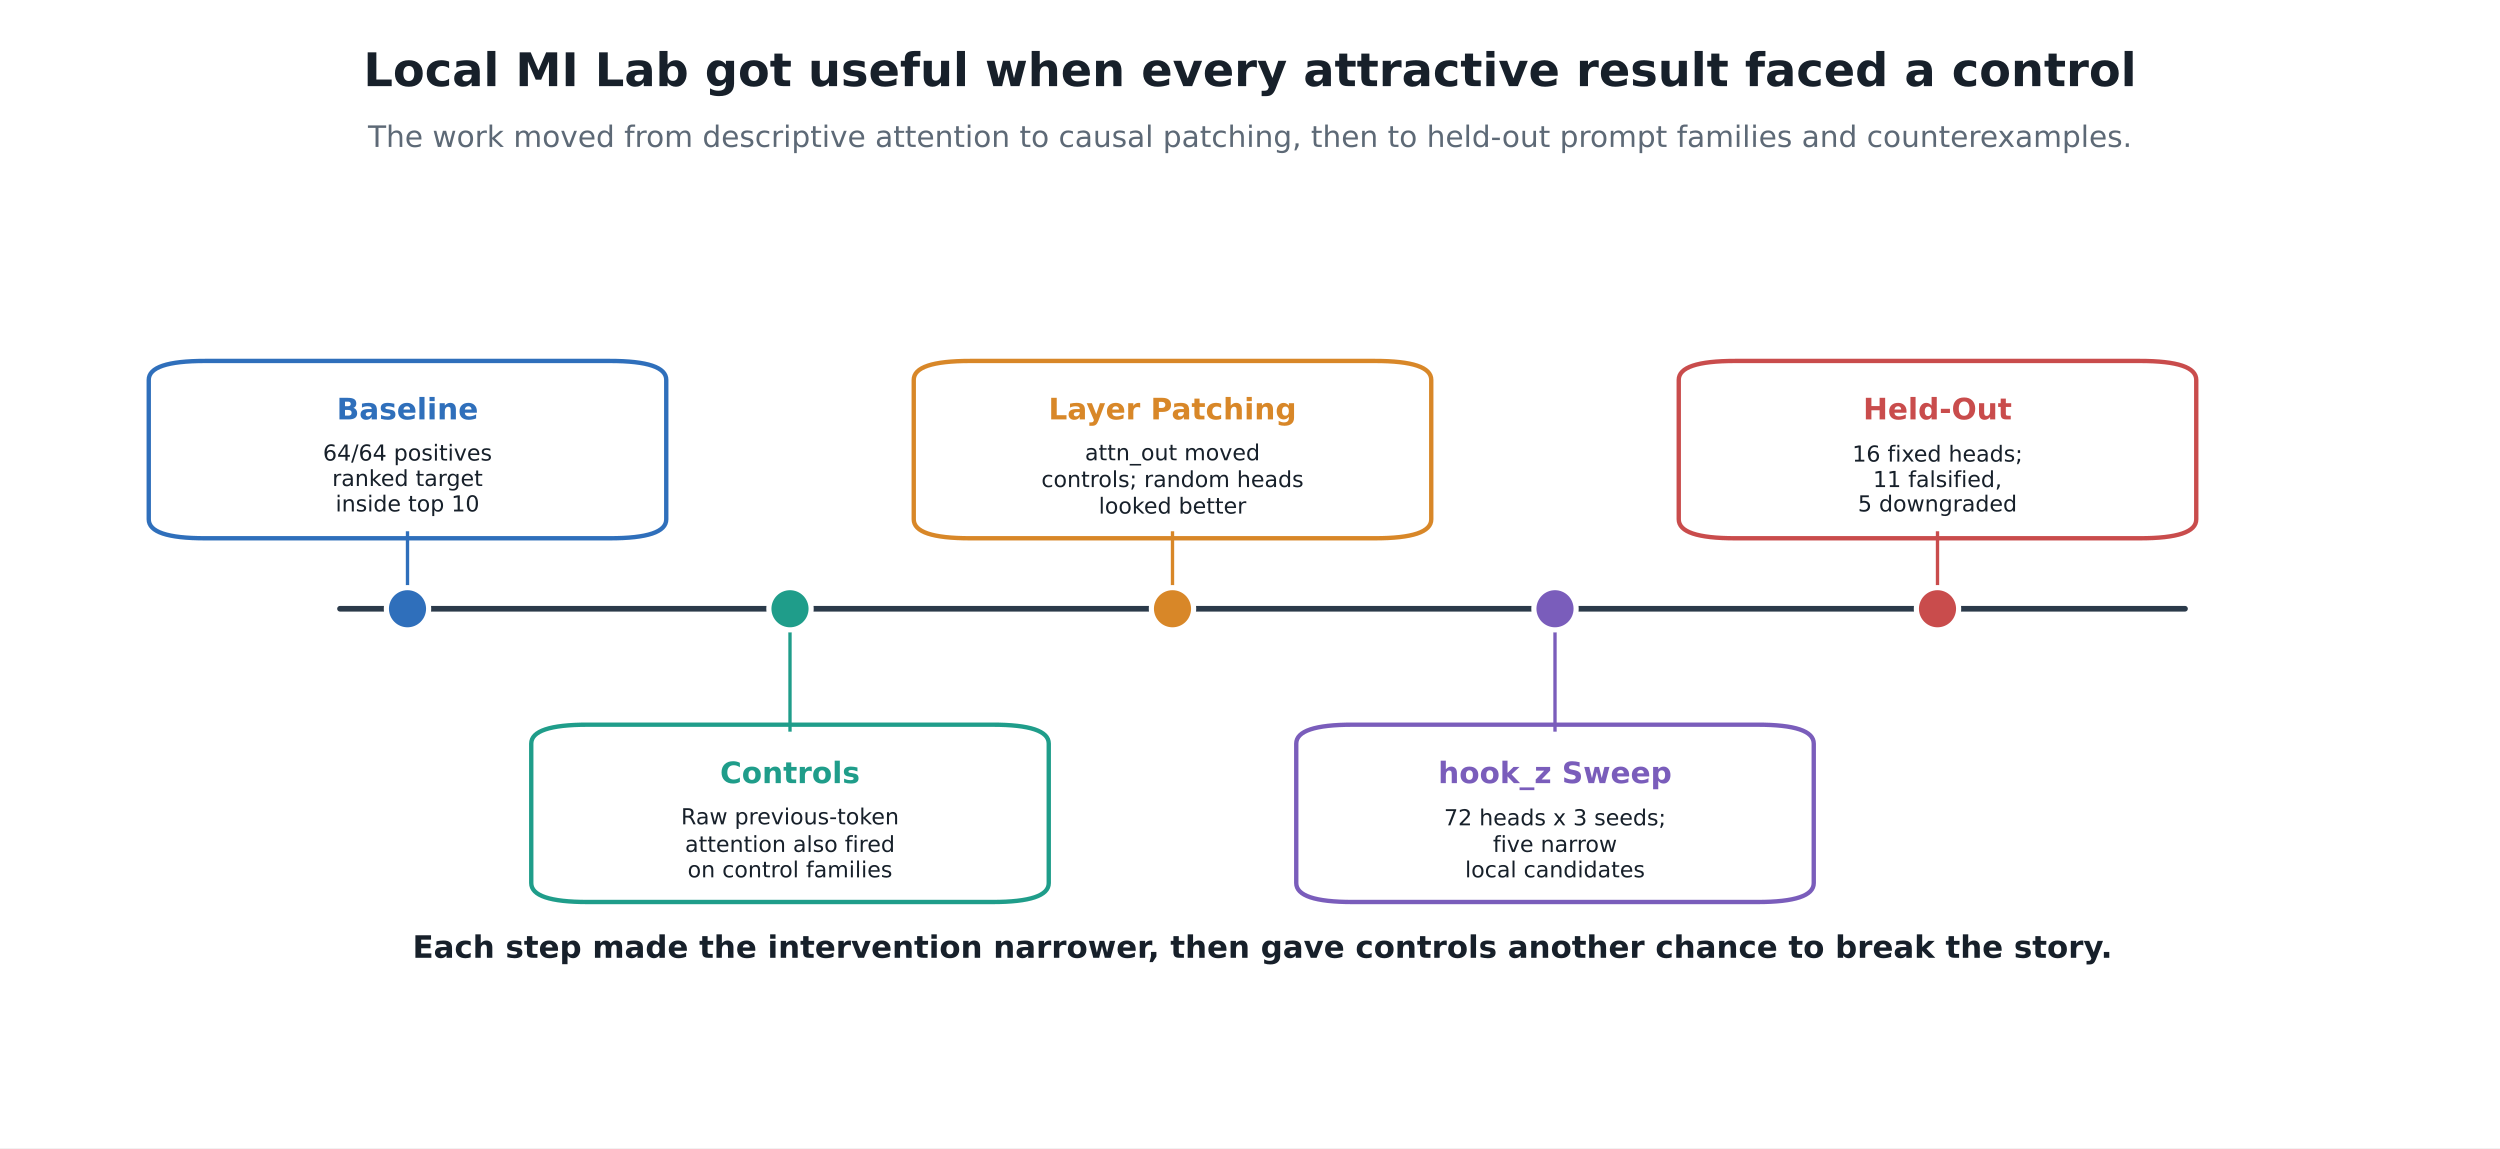
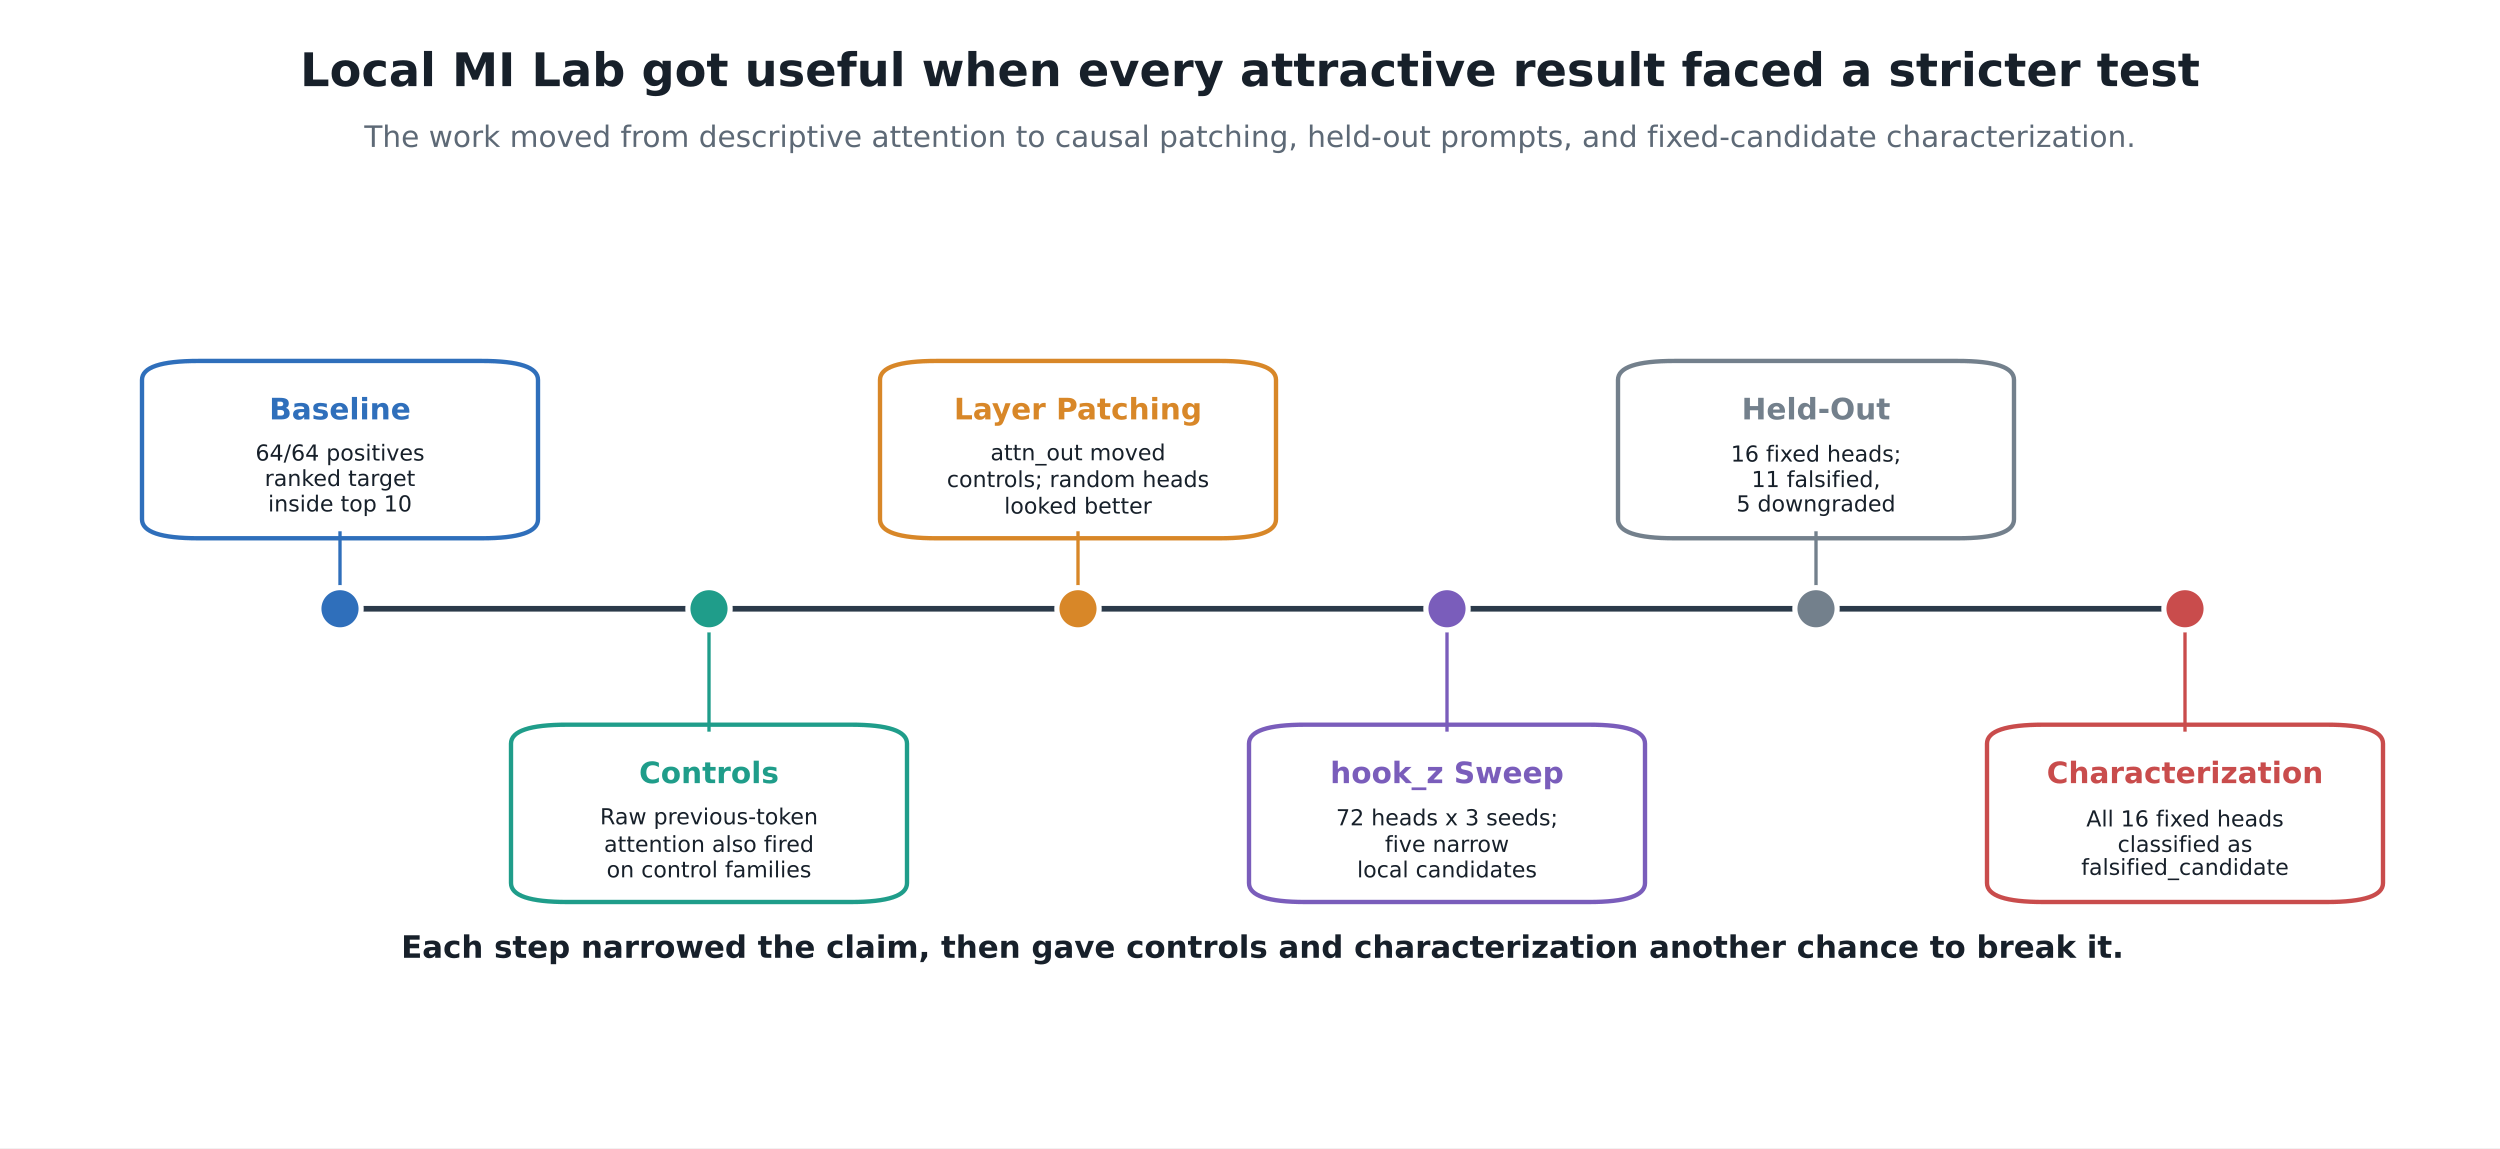
<svg xmlns="http://www.w3.org/2000/svg" xmlns:xlink="http://www.w3.org/1999/xlink" width="972pt" height="446.4pt" viewBox="0 0 972 446.4" version="1.1">
  <defs>
    <style type="text/css">*{stroke-linejoin: round; stroke-linecap: butt}</style>
  </defs>
  <g id="figure_1">
    <g id="patch_1">
      <path d="M 0 446.4  L 972 446.4  L 972 0  L 0 0  z " style="fill: #ffffff" />
    </g>
    <g id="axes_1">
      <g id="patch_2">
-         <path d="M 79.704 209.281  L 237.168 209.281  Q 259.038 209.281 259.038 201.916  L 259.038 147.705  Q 259.038 140.339 237.168 140.339  L 79.704 140.339  Q 57.834 140.339 57.834 147.705  L 57.834 201.916  Q 57.834 209.281 79.704 209.281  z " clip-path="url(#p5233c035fa)" style="fill: #ffffff; stroke: #2f6fbb; stroke-width: 1.7; stroke-linejoin: miter" />
+         <path d="M 77.08 209.281  L 187.304 209.281  Q 209.174 209.281 209.174 201.916  L 209.174 147.705  Q 209.174 140.339 187.304 140.339  L 77.08 140.339  Q 55.21 140.339 55.21 147.705  L 55.21 201.916  Q 55.21 209.281 77.08 209.281  z " clip-path="url(#p96f912d90a)" style="fill: #ffffff; stroke: #2f6fbb; stroke-width: 1.7; stroke-linejoin: miter" />
      </g>
      <g id="patch_3">
-         <path d="M 228.42 350.701  L 385.884 350.701  Q 407.754 350.701 407.754 343.335  L 407.754 289.124  Q 407.754 281.759 385.884 281.759  L 228.42 281.759  Q 206.55 281.759 206.55 289.124  L 206.55 343.335  Q 206.55 350.701 228.42 350.701  z " clip-path="url(#p5233c035fa)" style="fill: #ffffff; stroke: #1f9d8a; stroke-width: 1.7; stroke-linejoin: miter" />
+         <path d="M 220.547 350.701  L 330.772 350.701  Q 352.642 350.701 352.642 343.335  L 352.642 289.124  Q 352.642 281.759 330.772 281.759  L 220.547 281.759  Q 198.677 281.759 198.677 289.124  L 198.677 343.335  Q 198.677 350.701 220.547 350.701  z " clip-path="url(#p96f912d90a)" style="fill: #ffffff; stroke: #1f9d8a; stroke-width: 1.7; stroke-linejoin: miter" />
      </g>
      <g id="patch_4">
-         <path d="M 377.136 209.281  L 534.6 209.281  Q 556.47 209.281 556.47 201.916  L 556.47 147.705  Q 556.47 140.339 534.6 140.339  L 377.136 140.339  Q 355.266 140.339 355.266 147.705  L 355.266 201.916  Q 355.266 209.281 377.136 209.281  z " clip-path="url(#p5233c035fa)" style="fill: #ffffff; stroke: #d88728; stroke-width: 1.7; stroke-linejoin: miter" />
+         <path d="M 364.014 209.281  L 474.239 209.281  Q 496.109 209.281 496.109 201.916  L 496.109 147.705  Q 496.109 140.339 474.239 140.339  L 364.014 140.339  Q 342.144 140.339 342.144 147.705  L 342.144 201.916  Q 342.144 209.281 364.014 209.281  z " clip-path="url(#p96f912d90a)" style="fill: #ffffff; stroke: #d88728; stroke-width: 1.7; stroke-linejoin: miter" />
      </g>
      <g id="patch_5">
-         <path d="M 525.852 350.701  L 683.316 350.701  Q 705.186 350.701 705.186 343.335  L 705.186 289.124  Q 705.186 281.759 683.316 281.759  L 525.852 281.759  Q 503.982 281.759 503.982 289.124  L 503.982 343.335  Q 503.982 350.701 525.852 350.701  z " clip-path="url(#p5233c035fa)" style="fill: #ffffff; stroke: #7a5dbb; stroke-width: 1.7; stroke-linejoin: miter" />
+         <path d="M 507.481 350.701  L 617.706 350.701  Q 639.576 350.701 639.576 343.335  L 639.576 289.124  Q 639.576 281.759 617.706 281.759  L 507.481 281.759  Q 485.611 281.759 485.611 289.124  L 485.611 343.335  Q 485.611 350.701 507.481 350.701  z " clip-path="url(#p96f912d90a)" style="fill: #ffffff; stroke: #7a5dbb; stroke-width: 1.7; stroke-linejoin: miter" />
      </g>
      <g id="patch_6">
-         <path d="M 674.568 209.281  L 832.032 209.281  Q 853.902 209.281 853.902 201.916  L 853.902 147.705  Q 853.902 140.339 832.032 140.339  L 674.568 140.339  Q 652.698 140.339 652.698 147.705  L 652.698 201.916  Q 652.698 209.281 674.568 209.281  z " clip-path="url(#p5233c035fa)" style="fill: #ffffff; stroke: #c94c4c; stroke-width: 1.7; stroke-linejoin: miter" />
+         <path d="M 650.948 209.281  L 761.173 209.281  Q 783.043 209.281 783.043 201.916  L 783.043 147.705  Q 783.043 140.339 761.173 140.339  L 650.948 140.339  Q 629.078 140.339 629.078 147.705  L 629.078 201.916  Q 629.078 209.281 650.948 209.281  z " clip-path="url(#p96f912d90a)" style="fill: #ffffff; stroke: #73808c; stroke-width: 1.7; stroke-linejoin: miter" />
+       </g>
+       <g id="patch_7">
+         <path d="M 794.416 350.701  L 904.64 350.701  Q 926.51 350.701 926.51 343.335  L 926.51 289.124  Q 926.51 281.759 904.64 281.759  L 794.416 281.759  Q 772.546 281.759 772.546 289.124  L 772.546 343.335  Q 772.546 350.701 794.416 350.701  z " clip-path="url(#p96f912d90a)" style="fill: #ffffff; stroke: #c94c4c; stroke-width: 1.7; stroke-linejoin: miter" />
      </g>
      <g id="line2d_1">
-         <path d="M 132.192 236.681  L 849.528 236.681  " clip-path="url(#p5233c035fa)" style="fill: none; stroke: #2b3a4a; stroke-width: 2.2; stroke-linecap: round" />
+         <path d="M 132.192 236.681  L 849.528 236.681  " clip-path="url(#p96f912d90a)" style="fill: none; stroke: #2b3a4a; stroke-width: 2.2; stroke-linecap: round" />
      </g>
      <g id="line2d_2">
-         <path d="M 158.436 229.316  L 158.436 207.219  " clip-path="url(#p5233c035fa)" style="fill: none; stroke: #2f6fbb; stroke-width: 1.3; stroke-linecap: square" />
+         <path d="M 132.192 229.316  L 132.192 207.219  " clip-path="url(#p96f912d90a)" style="fill: none; stroke: #2f6fbb; stroke-width: 1.3; stroke-linecap: square" />
      </g>
      <g id="line2d_3">
-         <path d="M 307.152 244.047  L 307.152 283.821  " clip-path="url(#p5233c035fa)" style="fill: none; stroke: #1f9d8a; stroke-width: 1.3; stroke-linecap: square" />
+         <path d="M 275.659 244.047  L 275.659 283.821  " clip-path="url(#p96f912d90a)" style="fill: none; stroke: #1f9d8a; stroke-width: 1.3; stroke-linecap: square" />
      </g>
      <g id="line2d_4">
-         <path d="M 455.868 229.316  L 455.868 207.219  " clip-path="url(#p5233c035fa)" style="fill: none; stroke: #d88728; stroke-width: 1.3; stroke-linecap: square" />
+         <path d="M 419.126 229.316  L 419.126 207.219  " clip-path="url(#p96f912d90a)" style="fill: none; stroke: #d88728; stroke-width: 1.3; stroke-linecap: square" />
      </g>
      <g id="line2d_5">
-         <path d="M 604.584 244.047  L 604.584 283.821  " clip-path="url(#p5233c035fa)" style="fill: none; stroke: #7a5dbb; stroke-width: 1.3; stroke-linecap: square" />
+         <path d="M 562.594 244.047  L 562.594 283.821  " clip-path="url(#p96f912d90a)" style="fill: none; stroke: #7a5dbb; stroke-width: 1.3; stroke-linecap: square" />
      </g>
      <g id="line2d_6">
-         <path d="M 753.3 229.316  L 753.3 207.219  " clip-path="url(#p5233c035fa)" style="fill: none; stroke: #c94c4c; stroke-width: 1.3; stroke-linecap: square" />
+         <path d="M 706.061 229.316  L 706.061 207.219  " clip-path="url(#p96f912d90a)" style="fill: none; stroke: #73808c; stroke-width: 1.3; stroke-linecap: square" />
+       </g>
+       <g id="line2d_7">
+         <path d="M 849.528 244.047  L 849.528 283.821  " clip-path="url(#p96f912d90a)" style="fill: none; stroke: #c94c4c; stroke-width: 1.3; stroke-linecap: square" />
      </g>
      <g id="text_1">
-         <text style="font-weight: 700; font-size: 11.5px; font-family: 'DejaVu Sans'; text-anchor: middle; fill: #2f6fbb" x="158.436" y="163.067" transform="rotate(-0 158.436 163.0668)">Baseline</text>
+         <text style="font-weight: 700; font-size: 11.5px; font-family: 'DejaVu Sans'; text-anchor: middle; fill: #2f6fbb" x="132.192" y="163.067" transform="rotate(-0 132.192 163.0668)">Baseline</text>
      </g>
      <g id="text_2">
-         <text style="font-size: 8.6px; font-family: 'DejaVu Sans'; fill: #17202a" transform="translate(125.5706 179.0783)">64/64 positives</text>
-         <text style="font-size: 8.6px; font-family: 'DejaVu Sans'; fill: #17202a" transform="translate(129.1543 188.9683)">ranked target</text>
-         <text style="font-size: 8.6px; font-family: 'DejaVu Sans'; fill: #17202a" transform="translate(130.4544 198.8583)">inside top 10</text>
+         <text style="font-size: 8.6px; font-family: 'DejaVu Sans'; fill: #17202a" transform="translate(99.32656 179.0783)">64/64 positives</text>
+         <text style="font-size: 8.6px; font-family: 'DejaVu Sans'; fill: #17202a" transform="translate(102.9103 188.9683)">ranked target</text>
+         <text style="font-size: 8.6px; font-family: 'DejaVu Sans'; fill: #17202a" transform="translate(104.2104 198.8583)">inside top 10</text>
      </g>
      <g id="text_3">
-         <text style="font-weight: 700; font-size: 11.5px; font-family: 'DejaVu Sans'; text-anchor: middle; fill: #1f9d8a" x="307.152" y="304.486" transform="rotate(-0 307.152 304.4863)">Controls</text>
+         <text style="font-weight: 700; font-size: 11.5px; font-family: 'DejaVu Sans'; text-anchor: middle; fill: #1f9d8a" x="275.659" y="304.486" transform="rotate(-0 275.6592 304.4863)">Controls</text>
      </g>
      <g id="text_4">
-         <text style="font-size: 8.6px; font-family: 'DejaVu Sans'; fill: #17202a" transform="translate(264.7802 320.4978)">Raw previous-token</text>
-         <text style="font-size: 8.6px; font-family: 'DejaVu Sans'; fill: #17202a" transform="translate(266.347 331.2209)">attention also fired</text>
-         <text style="font-size: 8.6px; font-family: 'DejaVu Sans'; fill: #17202a" transform="translate(267.3508 341.1109)">on control families</text>
+         <text style="font-size: 8.6px; font-family: 'DejaVu Sans'; fill: #17202a" transform="translate(233.2874 320.4978)">Raw previous-token</text>
+         <text style="font-size: 8.6px; font-family: 'DejaVu Sans'; fill: #17202a" transform="translate(234.8542 331.2209)">attention also fired</text>
+         <text style="font-size: 8.6px; font-family: 'DejaVu Sans'; fill: #17202a" transform="translate(235.858 341.1109)">on control families</text>
      </g>
      <g id="text_5">
-         <text style="font-weight: 700; font-size: 11.5px; font-family: 'DejaVu Sans'; text-anchor: middle; fill: #d88728" x="455.868" y="163.067" transform="rotate(-0 455.868 163.0668)">Layer Patching</text>
+         <text style="font-weight: 700; font-size: 11.5px; font-family: 'DejaVu Sans'; text-anchor: middle; fill: #d88728" x="419.126" y="163.067" transform="rotate(-0 419.1264 163.0668)">Layer Patching</text>
      </g>
      <g id="text_6">
-         <text style="font-size: 8.6px; font-family: 'DejaVu Sans'; fill: #17202a" transform="translate(421.8375 178.9587)">attn_out moved</text>
-         <text style="font-size: 8.6px; font-family: 'DejaVu Sans'; fill: #17202a" transform="translate(404.8881 189.3627)">controls; random heads</text>
-         <text style="font-size: 8.6px; font-family: 'DejaVu Sans'; fill: #17202a" transform="translate(427.1715 199.6914)">looked better</text>
+         <text style="font-size: 8.6px; font-family: 'DejaVu Sans'; fill: #17202a" transform="translate(385.0959 178.9587)">attn_out moved</text>
+         <text style="font-size: 8.6px; font-family: 'DejaVu Sans'; fill: #17202a" transform="translate(368.1465 189.3627)">controls; random heads</text>
+         <text style="font-size: 8.6px; font-family: 'DejaVu Sans'; fill: #17202a" transform="translate(390.4299 199.6914)">looked better</text>
      </g>
      <g id="text_7">
-         <text style="font-weight: 700; font-size: 11.5px; font-family: 'DejaVu Sans'; text-anchor: middle; fill: #7a5dbb" x="604.584" y="304.486" transform="rotate(-0 604.584 304.4863)">hook_z Sweep</text>
+         <text style="font-weight: 700; font-size: 11.5px; font-family: 'DejaVu Sans'; text-anchor: middle; fill: #7a5dbb" x="562.594" y="304.486" transform="rotate(-0 562.5936 304.4863)">hook_z Sweep</text>
      </g>
      <g id="text_8">
-         <text style="font-size: 8.6px; font-family: 'DejaVu Sans'; fill: #17202a" transform="translate(561.4389 320.8922)">72 heads x 3 seeds;</text>
-         <text style="font-size: 8.6px; font-family: 'DejaVu Sans'; fill: #17202a" transform="translate(580.4449 331.2209)">five narrow</text>
-         <text style="font-size: 8.6px; font-family: 'DejaVu Sans'; fill: #17202a" transform="translate(569.6122 341.1109)">local candidates</text>
+         <text style="font-size: 8.6px; font-family: 'DejaVu Sans'; fill: #17202a" transform="translate(519.4485 320.8922)">72 heads x 3 seeds;</text>
+         <text style="font-size: 8.6px; font-family: 'DejaVu Sans'; fill: #17202a" transform="translate(538.4545 331.2209)">five narrow</text>
+         <text style="font-size: 8.6px; font-family: 'DejaVu Sans'; fill: #17202a" transform="translate(527.6218 341.1109)">local candidates</text>
      </g>
      <g id="text_9">
-         <text style="font-weight: 700; font-size: 11.5px; font-family: 'DejaVu Sans'; text-anchor: middle; fill: #c94c4c" x="753.3" y="163.067" transform="rotate(-0 753.3 163.0668)">Held-Out</text>
+         <text style="font-weight: 700; font-size: 11.5px; font-family: 'DejaVu Sans'; text-anchor: middle; fill: #73808c" x="706.061" y="163.067" transform="rotate(-0 706.0608 163.0668)">Held-Out</text>
      </g>
      <g id="text_10">
-         <text style="font-size: 8.6px; font-family: 'DejaVu Sans'; fill: #17202a" transform="translate(720.1739 179.4727)">16 fixed heads;</text>
-         <text style="font-size: 8.6px; font-family: 'DejaVu Sans'; fill: #17202a" transform="translate(728.233 189.3627)">11 falsified,</text>
-         <text style="font-size: 8.6px; font-family: 'DejaVu Sans'; fill: #17202a" transform="translate(722.3568 198.8583)">5 downgraded</text>
+         <text style="font-size: 8.6px; font-family: 'DejaVu Sans'; fill: #17202a" transform="translate(672.9347 179.4727)">16 fixed heads;</text>
+         <text style="font-size: 8.6px; font-family: 'DejaVu Sans'; fill: #17202a" transform="translate(680.9938 189.3627)">11 falsified,</text>
+         <text style="font-size: 8.6px; font-family: 'DejaVu Sans'; fill: #17202a" transform="translate(675.1176 198.8583)">5 downgraded</text>
      </g>
      <g id="text_11">
-         <text style="font-weight: 700; font-size: 12px; font-family: 'DejaVu Sans'; text-anchor: middle; fill: #17202a" x="490.86" y="372.38" transform="rotate(-0 490.86 372.3797)">Each step made the intervention narrower, then gave controls another chance to break the story.</text>
+         <text style="font-weight: 700; font-size: 11.5px; font-family: 'DejaVu Sans'; text-anchor: middle; fill: #c94c4c" x="849.528" y="304.486" transform="rotate(-0 849.528 304.4863)">Characterization</text>
+       </g>
+       <g id="text_12">
+         <text style="font-size: 8.6px; font-family: 'DejaVu Sans'; fill: #17202a" transform="translate(811.1532 321.3309)">All 16 fixed heads</text>
+         <text style="font-size: 8.6px; font-family: 'DejaVu Sans'; fill: #17202a" transform="translate(823.3336 331.2209)">classified as</text>
+         <text style="font-size: 8.6px; font-family: 'DejaVu Sans'; fill: #17202a" transform="translate(809.1705 340.1582)">falsified_candidate</text>
+       </g>
+       <g id="text_13">
+         <text style="font-weight: 700; font-size: 12px; font-family: 'DejaVu Sans'; text-anchor: middle; fill: #17202a" x="490.86" y="372.38" transform="rotate(-0 490.86 372.3797)">Each step narrowed the claim, then gave controls and characterization another chance to break it.</text>
      </g>
      <g id="PathCollection_1">
        <defs>
-           <path id="m2bc0b13509" d="M 0 8.216  C 2.179 8.216 4.269 7.35 5.809 5.809  C 7.35 4.269 8.216 2.179 8.216 0  C 8.216 -2.179 7.35 -4.269 5.809 -5.809  C 4.269 -7.35 2.179 -8.216 0 -8.216  C -2.179 -8.216 -4.269 -7.35 -5.809 -5.809  C -7.35 -4.269 -8.216 -2.179 -8.216 0  C -8.216 2.179 -7.35 4.269 -5.809 5.809  C -4.269 7.35 -2.179 8.216 0 8.216  z " style="stroke: #ffffff; stroke-width: 2" />
+           <path id="m931f0cf351" d="M 0 8.216  C 2.179 8.216 4.269 7.35 5.809 5.809  C 7.35 4.269 8.216 2.179 8.216 0  C 8.216 -2.179 7.35 -4.269 5.809 -5.809  C 4.269 -7.35 2.179 -8.216 0 -8.216  C -2.179 -8.216 -4.269 -7.35 -5.809 -5.809  C -7.35 -4.269 -8.216 -2.179 -8.216 0  C -8.216 2.179 -7.35 4.269 -5.809 5.809  C -4.269 7.35 -2.179 8.216 0 8.216  z " style="stroke: #ffffff; stroke-width: 2" />
        </defs>
-         <g clip-path="url(#p5233c035fa)">
-           <use xlink:href="#m2bc0b13509" x="158.436" y="236.681" style="fill: #2f6fbb; stroke: #ffffff; stroke-width: 2" />
+         <g clip-path="url(#p96f912d90a)">
+           <use xlink:href="#m931f0cf351" x="132.192" y="236.681" style="fill: #2f6fbb; stroke: #ffffff; stroke-width: 2" />
        </g>
      </g>
      <g id="PathCollection_2">
        <defs>
-           <path id="m2b6ed7eb20" d="M 0 8.216  C 2.179 8.216 4.269 7.35 5.809 5.809  C 7.35 4.269 8.216 2.179 8.216 0  C 8.216 -2.179 7.35 -4.269 5.809 -5.809  C 4.269 -7.35 2.179 -8.216 0 -8.216  C -2.179 -8.216 -4.269 -7.35 -5.809 -5.809  C -7.35 -4.269 -8.216 -2.179 -8.216 0  C -8.216 2.179 -7.35 4.269 -5.809 5.809  C -4.269 7.35 -2.179 8.216 0 8.216  z " style="stroke: #ffffff; stroke-width: 2" />
+           <path id="m0a4e97eb88" d="M 0 8.216  C 2.179 8.216 4.269 7.35 5.809 5.809  C 7.35 4.269 8.216 2.179 8.216 0  C 8.216 -2.179 7.35 -4.269 5.809 -5.809  C 4.269 -7.35 2.179 -8.216 0 -8.216  C -2.179 -8.216 -4.269 -7.35 -5.809 -5.809  C -7.35 -4.269 -8.216 -2.179 -8.216 0  C -8.216 2.179 -7.35 4.269 -5.809 5.809  C -4.269 7.35 -2.179 8.216 0 8.216  z " style="stroke: #ffffff; stroke-width: 2" />
        </defs>
-         <g clip-path="url(#p5233c035fa)">
-           <use xlink:href="#m2b6ed7eb20" x="307.152" y="236.681" style="fill: #1f9d8a; stroke: #ffffff; stroke-width: 2" />
+         <g clip-path="url(#p96f912d90a)">
+           <use xlink:href="#m0a4e97eb88" x="275.659" y="236.681" style="fill: #1f9d8a; stroke: #ffffff; stroke-width: 2" />
        </g>
      </g>
      <g id="PathCollection_3">
        <defs>
-           <path id="m7aea76f04e" d="M 0 8.216  C 2.179 8.216 4.269 7.35 5.809 5.809  C 7.35 4.269 8.216 2.179 8.216 0  C 8.216 -2.179 7.35 -4.269 5.809 -5.809  C 4.269 -7.35 2.179 -8.216 0 -8.216  C -2.179 -8.216 -4.269 -7.35 -5.809 -5.809  C -7.35 -4.269 -8.216 -2.179 -8.216 0  C -8.216 2.179 -7.35 4.269 -5.809 5.809  C -4.269 7.35 -2.179 8.216 0 8.216  z " style="stroke: #ffffff; stroke-width: 2" />
+           <path id="mc29d4be99d" d="M 0 8.216  C 2.179 8.216 4.269 7.35 5.809 5.809  C 7.35 4.269 8.216 2.179 8.216 0  C 8.216 -2.179 7.35 -4.269 5.809 -5.809  C 4.269 -7.35 2.179 -8.216 0 -8.216  C -2.179 -8.216 -4.269 -7.35 -5.809 -5.809  C -7.35 -4.269 -8.216 -2.179 -8.216 0  C -8.216 2.179 -7.35 4.269 -5.809 5.809  C -4.269 7.35 -2.179 8.216 0 8.216  z " style="stroke: #ffffff; stroke-width: 2" />
        </defs>
-         <g clip-path="url(#p5233c035fa)">
-           <use xlink:href="#m7aea76f04e" x="455.868" y="236.681" style="fill: #d88728; stroke: #ffffff; stroke-width: 2" />
+         <g clip-path="url(#p96f912d90a)">
+           <use xlink:href="#mc29d4be99d" x="419.126" y="236.681" style="fill: #d88728; stroke: #ffffff; stroke-width: 2" />
        </g>
      </g>
      <g id="PathCollection_4">
        <defs>
-           <path id="m5a55405132" d="M 0 8.216  C 2.179 8.216 4.269 7.35 5.809 5.809  C 7.35 4.269 8.216 2.179 8.216 0  C 8.216 -2.179 7.35 -4.269 5.809 -5.809  C 4.269 -7.35 2.179 -8.216 0 -8.216  C -2.179 -8.216 -4.269 -7.35 -5.809 -5.809  C -7.35 -4.269 -8.216 -2.179 -8.216 0  C -8.216 2.179 -7.35 4.269 -5.809 5.809  C -4.269 7.35 -2.179 8.216 0 8.216  z " style="stroke: #ffffff; stroke-width: 2" />
+           <path id="m04acfba609" d="M 0 8.216  C 2.179 8.216 4.269 7.35 5.809 5.809  C 7.35 4.269 8.216 2.179 8.216 0  C 8.216 -2.179 7.35 -4.269 5.809 -5.809  C 4.269 -7.35 2.179 -8.216 0 -8.216  C -2.179 -8.216 -4.269 -7.35 -5.809 -5.809  C -7.35 -4.269 -8.216 -2.179 -8.216 0  C -8.216 2.179 -7.35 4.269 -5.809 5.809  C -4.269 7.35 -2.179 8.216 0 8.216  z " style="stroke: #ffffff; stroke-width: 2" />
        </defs>
-         <g clip-path="url(#p5233c035fa)">
-           <use xlink:href="#m5a55405132" x="604.584" y="236.681" style="fill: #7a5dbb; stroke: #ffffff; stroke-width: 2" />
+         <g clip-path="url(#p96f912d90a)">
+           <use xlink:href="#m04acfba609" x="562.594" y="236.681" style="fill: #7a5dbb; stroke: #ffffff; stroke-width: 2" />
        </g>
      </g>
      <g id="PathCollection_5">
        <defs>
-           <path id="m293af11d47" d="M 0 8.216  C 2.179 8.216 4.269 7.35 5.809 5.809  C 7.35 4.269 8.216 2.179 8.216 0  C 8.216 -2.179 7.35 -4.269 5.809 -5.809  C 4.269 -7.35 2.179 -8.216 0 -8.216  C -2.179 -8.216 -4.269 -7.35 -5.809 -5.809  C -7.35 -4.269 -8.216 -2.179 -8.216 0  C -8.216 2.179 -7.35 4.269 -5.809 5.809  C -4.269 7.35 -2.179 8.216 0 8.216  z " style="stroke: #ffffff; stroke-width: 2" />
+           <path id="m42a8df57a6" d="M 0 8.216  C 2.179 8.216 4.269 7.35 5.809 5.809  C 7.35 4.269 8.216 2.179 8.216 0  C 8.216 -2.179 7.35 -4.269 5.809 -5.809  C 4.269 -7.35 2.179 -8.216 0 -8.216  C -2.179 -8.216 -4.269 -7.35 -5.809 -5.809  C -7.35 -4.269 -8.216 -2.179 -8.216 0  C -8.216 2.179 -7.35 4.269 -5.809 5.809  C -4.269 7.35 -2.179 8.216 0 8.216  z " style="stroke: #ffffff; stroke-width: 2" />
        </defs>
-         <g clip-path="url(#p5233c035fa)">
-           <use xlink:href="#m293af11d47" x="753.3" y="236.681" style="fill: #c94c4c; stroke: #ffffff; stroke-width: 2" />
+         <g clip-path="url(#p96f912d90a)">
+           <use xlink:href="#m42a8df57a6" x="706.061" y="236.681" style="fill: #73808c; stroke: #ffffff; stroke-width: 2" />
+         </g>
+       </g>
+       <g id="PathCollection_6">
+         <defs>
+           <path id="mc04146a194" d="M 0 8.216  C 2.179 8.216 4.269 7.35 5.809 5.809  C 7.35 4.269 8.216 2.179 8.216 0  C 8.216 -2.179 7.35 -4.269 5.809 -5.809  C 4.269 -7.35 2.179 -8.216 0 -8.216  C -2.179 -8.216 -4.269 -7.35 -5.809 -5.809  C -7.35 -4.269 -8.216 -2.179 -8.216 0  C -8.216 2.179 -7.35 4.269 -5.809 5.809  C -4.269 7.35 -2.179 8.216 0 8.216  z " style="stroke: #ffffff; stroke-width: 2" />
+         </defs>
+         <g clip-path="url(#p96f912d90a)">
+           <use xlink:href="#mc04146a194" x="849.528" y="236.681" style="fill: #c94c4c; stroke: #ffffff; stroke-width: 2" />
        </g>
      </g>
    </g>
-     <g id="text_12">
-       <text style="font-weight: 700; font-size: 18px; font-family: 'DejaVu Sans'; text-anchor: middle; fill: #17202a" x="486" y="33.48" transform="rotate(-0 486 33.48)">Local MI Lab got useful when every attractive result faced a control</text>
+     <g id="text_14">
+       <text style="font-weight: 700; font-size: 18px; font-family: 'DejaVu Sans'; text-anchor: middle; fill: #17202a" x="486" y="33.48" transform="rotate(-0 486 33.48)">Local MI Lab got useful when every attractive result faced a stricter test</text>
    </g>
-     <g id="text_13">
-       <text style="font-size: 11.5px; font-family: 'DejaVu Sans'; text-anchor: middle; fill: #5d6976" x="486" y="57.139" transform="rotate(-0 486 57.1392)">The work moved from descriptive attention to causal patching, then to held-out prompt families and counterexamples.</text>
+     <g id="text_15">
+       <text style="font-size: 11.5px; font-family: 'DejaVu Sans'; text-anchor: middle; fill: #5d6976" x="486" y="57.139" transform="rotate(-0 486 57.1392)">The work moved from descriptive attention to causal patching, held-out prompts, and fixed-candidate characterization.</text>
    </g>
  </g>
  <defs>
-     <clipPath id="p5233c035fa">
+     <clipPath id="p96f912d90a">
      <rect x="53.46" y="98.208" width="874.8" height="294.624" />
    </clipPath>
  </defs>
</svg>
